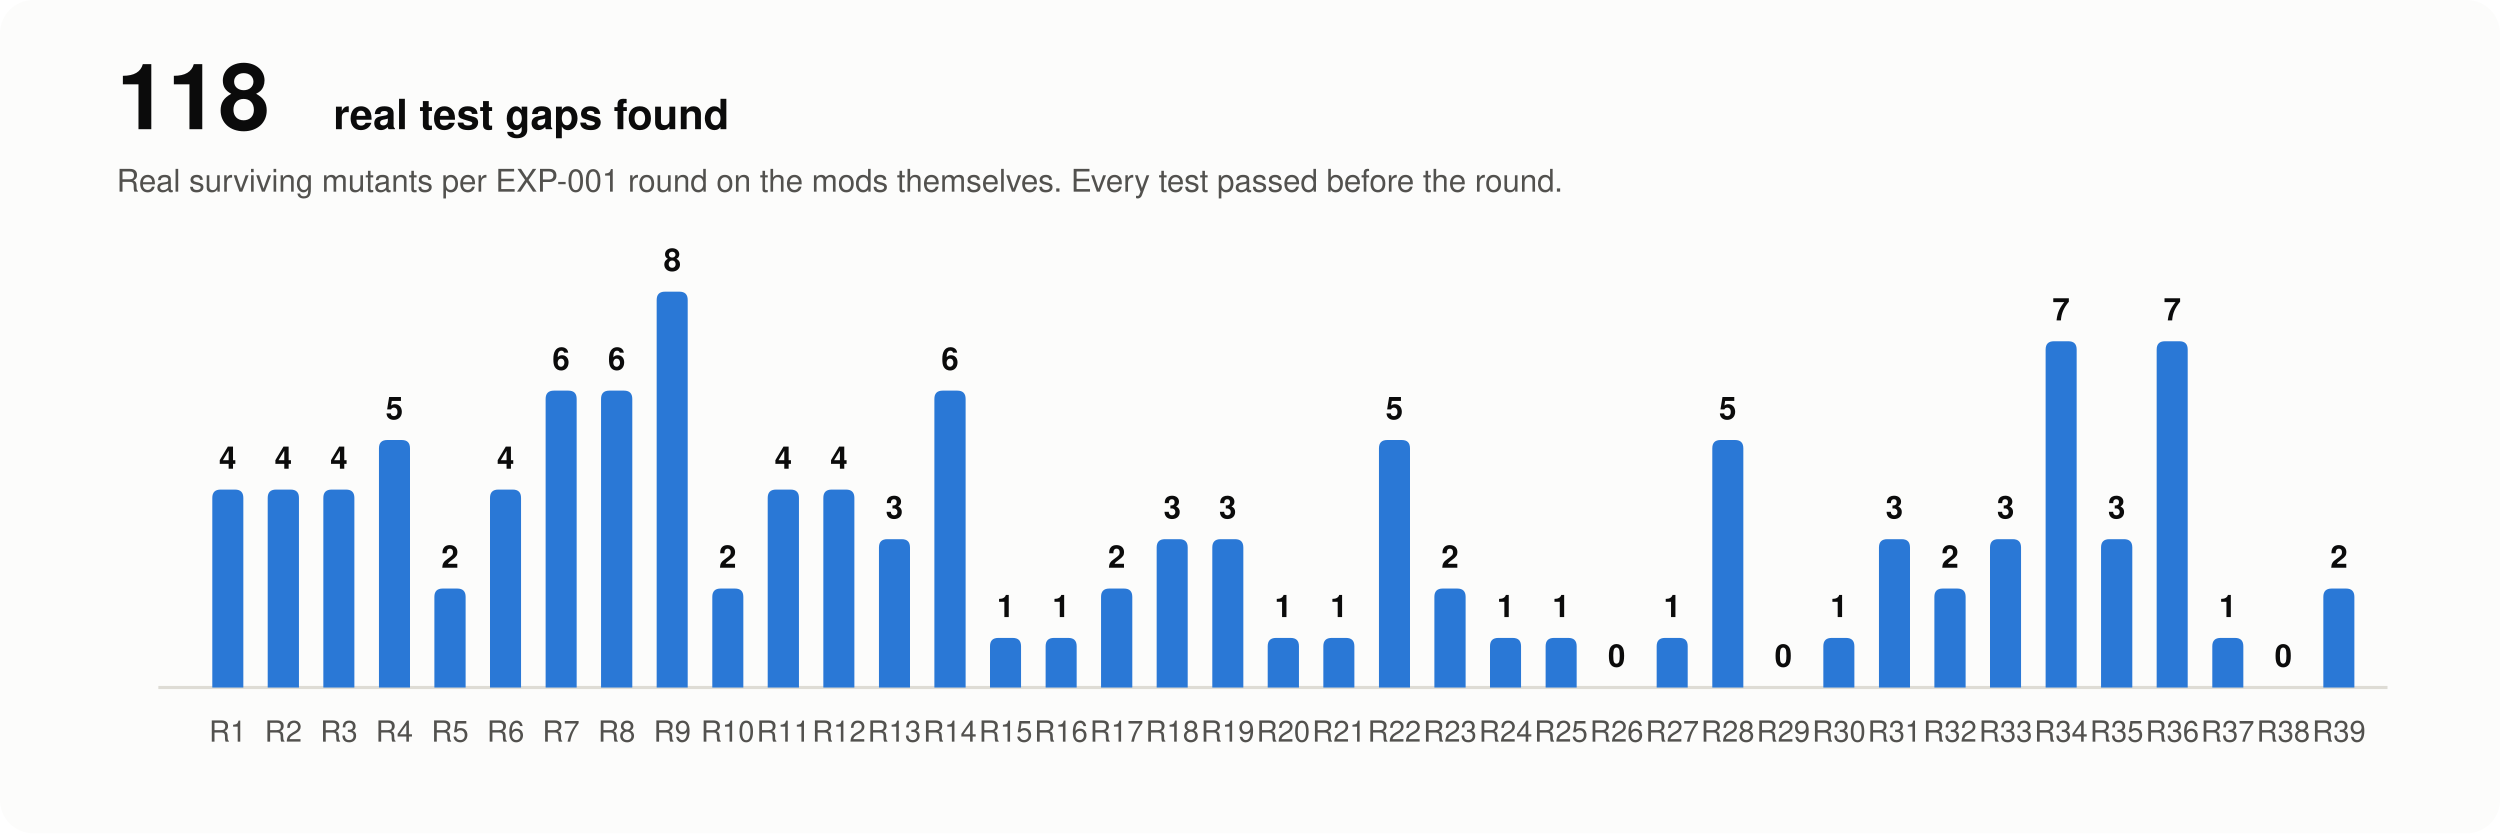
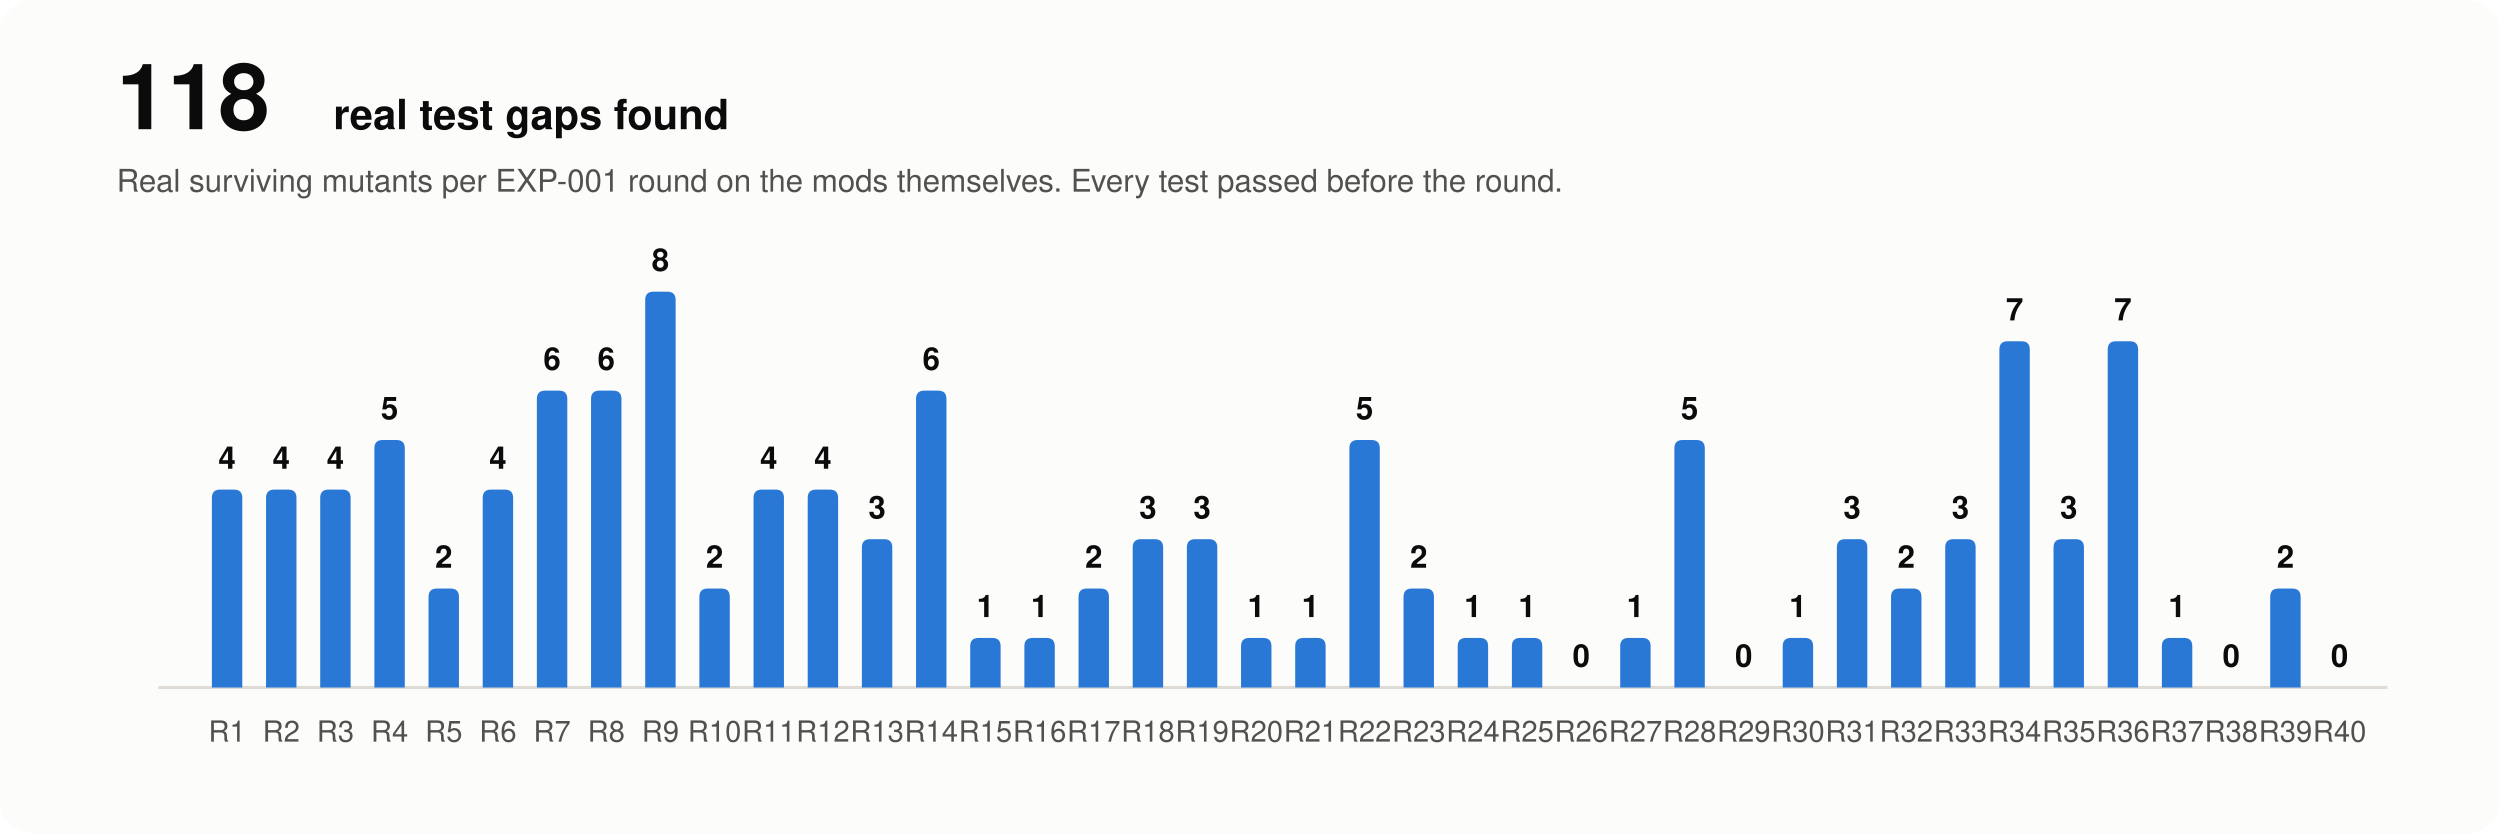
- <svg xmlns="http://www.w3.org/2000/svg" viewBox="0 0 1200 400" width="1200" height="400" role="img" aria-label="118 real test gaps found in 39 rounds" font-family="ui-sans-serif, -apple-system, 'Segoe UI', Helvetica, Arial, sans-serif">
+ <svg xmlns="http://www.w3.org/2000/svg" viewBox="0 0 1200 400" width="1200" height="400" role="img" aria-label="118 real test gaps found in 40 rounds" font-family="ui-sans-serif, -apple-system, 'Segoe UI', Helvetica, Arial, sans-serif">
  <style>
  .sup { fill: #fcfcfb; } .sup2 { fill: #f3f2ef; } .borda { stroke: #dedcd5; }
  .t1 { fill: #0b0b0b; } .t2 { fill: #52514e; } .t3 { fill: #8a887f; }
  .ac { fill: #2a78d6; } .acs { stroke: #2a78d6; } .acf { fill: #e8f1fb; }
  .ok { fill: #0f7a3d; } .okf { fill: #e3f3e8; }
  @media (prefers-color-scheme: dark) {
    .sup { fill: #1a1a19; } .sup2 { fill: #232322; } .borda { stroke: #3a3936; }
    .t1 { fill: #f0efec; } .t2 { fill: #c3c2b7; } .t3 { fill: #8f8d84; }
    .ac { fill: #3987e5; } .acs { stroke: #3987e5; } .acf { fill: #1d2c40; }
    .ok { fill: #4cc27a; } .okf { fill: #16301f; }
  }
  @media (prefers-reduced-motion: reduce) { * { animation: none !important; } }

  .barra { transform-box: fill-box; transform-origin: bottom; animation: cresce 1.1s cubic-bezier(.2,.8,.2,1); }
  @keyframes cresce { from { transform: scaleY(0); } to { transform: scaleY(1); } }
</style>
  <rect width="1200" height="400" rx="16" class="sup" />
  <text x="56" y="62" font-size="44" font-weight="800" class="t1">118</text>
  <text x="160" y="62" font-size="20" font-weight="700" class="t1">real test gaps found</text>
  <text x="56" y="92" font-size="15" class="t2">Real surviving mutants per EXP-001 round on the mods themselves. Every test passed before the round.</text>
  <line x1="76" y1="330" x2="1146" y2="330" class="borda" stroke-width="1.5" />
  <g class="barra">
-     <path d="M101.9,330 L101.9,239.0 Q101.9,235.0 105.9,235.0 L112.8,235.0 Q116.8,235.0 116.8,239.0 L116.8,330 Z" class="ac" />
-   </g>
-   <text x="109.3" y="225.0" font-size="15" font-weight="700" class="t1" text-anchor="middle">4</text>
-   <text x="109.3" y="356" font-size="14" class="t2" text-anchor="middle">R1</text>
-   <g class="barra">
-     <path d="M128.5,330 L128.5,239.0 Q128.5,235.0 132.5,235.0 L139.5,235.0 Q143.5,235.0 143.5,239.0 L143.5,330 Z" class="ac" />
-   </g>
-   <text x="136.0" y="225.0" font-size="15" font-weight="700" class="t1" text-anchor="middle">4</text>
-   <text x="136.0" y="356" font-size="14" class="t2" text-anchor="middle">R2</text>
-   <g class="barra">
-     <path d="M155.2,330 L155.2,239.0 Q155.2,235.0 159.2,235.0 L166.1,235.0 Q170.1,235.0 170.1,239.0 L170.1,330 Z" class="ac" />
-   </g>
-   <text x="162.7" y="225.0" font-size="15" font-weight="700" class="t1" text-anchor="middle">4</text>
-   <text x="162.7" y="356" font-size="14" class="t2" text-anchor="middle">R3</text>
-   <g class="barra">
-     <path d="M181.9,330 L181.9,215.2 Q181.9,211.2 185.9,211.2 L192.8,211.2 Q196.8,211.2 196.8,215.2 L196.8,330 Z" class="ac" />
-   </g>
-   <text x="189.3" y="201.2" font-size="15" font-weight="700" class="t1" text-anchor="middle">5</text>
-   <text x="189.3" y="356" font-size="14" class="t2" text-anchor="middle">R4</text>
-   <g class="barra">
-     <path d="M208.5,330 L208.5,286.5 Q208.5,282.5 212.5,282.5 L219.5,282.5 Q223.5,282.5 223.5,286.5 L223.5,330 Z" class="ac" />
-   </g>
-   <text x="216.0" y="272.5" font-size="15" font-weight="700" class="t1" text-anchor="middle">2</text>
-   <text x="216.0" y="356" font-size="14" class="t2" text-anchor="middle">R5</text>
-   <g class="barra">
-     <path d="M235.2,330 L235.2,239.0 Q235.2,235.0 239.2,235.0 L246.1,235.0 Q250.1,235.0 250.1,239.0 L250.1,330 Z" class="ac" />
-   </g>
-   <text x="242.7" y="225.0" font-size="15" font-weight="700" class="t1" text-anchor="middle">4</text>
-   <text x="242.7" y="356" font-size="14" class="t2" text-anchor="middle">R6</text>
-   <g class="barra">
-     <path d="M261.9,330 L261.9,191.5 Q261.9,187.5 265.9,187.5 L272.8,187.5 Q276.8,187.5 276.8,191.5 L276.8,330 Z" class="ac" />
-   </g>
-   <text x="269.3" y="177.5" font-size="15" font-weight="700" class="t1" text-anchor="middle">6</text>
-   <text x="269.3" y="356" font-size="14" class="t2" text-anchor="middle">R7</text>
-   <g class="barra">
-     <path d="M288.5,330 L288.5,191.5 Q288.5,187.5 292.5,187.5 L299.5,187.5 Q303.5,187.5 303.5,191.5 L303.5,330 Z" class="ac" />
-   </g>
-   <text x="296.0" y="177.5" font-size="15" font-weight="700" class="t1" text-anchor="middle">6</text>
-   <text x="296.0" y="356" font-size="14" class="t2" text-anchor="middle">R8</text>
-   <g class="barra">
-     <path d="M315.2,330 L315.2,144.0 Q315.2,140.0 319.2,140.0 L326.1,140.0 Q330.1,140.0 330.1,144.0 L330.1,330 Z" class="ac" />
-   </g>
-   <text x="322.7" y="130.0" font-size="15" font-weight="700" class="t1" text-anchor="middle">8</text>
-   <text x="322.7" y="356" font-size="14" class="t2" text-anchor="middle">R9</text>
-   <g class="barra">
-     <path d="M341.9,330 L341.9,286.5 Q341.9,282.5 345.9,282.5 L352.8,282.5 Q356.8,282.5 356.8,286.5 L356.8,330 Z" class="ac" />
-   </g>
-   <text x="349.3" y="272.5" font-size="15" font-weight="700" class="t1" text-anchor="middle">2</text>
-   <text x="349.3" y="356" font-size="14" class="t2" text-anchor="middle">R10</text>
-   <g class="barra">
-     <path d="M368.5,330 L368.5,239.0 Q368.5,235.0 372.5,235.0 L379.5,235.0 Q383.5,235.0 383.5,239.0 L383.5,330 Z" class="ac" />
-   </g>
-   <text x="376.0" y="225.0" font-size="15" font-weight="700" class="t1" text-anchor="middle">4</text>
-   <text x="376.0" y="356" font-size="14" class="t2" text-anchor="middle">R11</text>
-   <g class="barra">
-     <path d="M395.2,330 L395.2,239.0 Q395.2,235.0 399.2,235.0 L406.1,235.0 Q410.1,235.0 410.1,239.0 L410.1,330 Z" class="ac" />
-   </g>
-   <text x="402.7" y="225.0" font-size="15" font-weight="700" class="t1" text-anchor="middle">4</text>
-   <text x="402.7" y="356" font-size="14" class="t2" text-anchor="middle">R12</text>
-   <g class="barra">
-     <path d="M421.9,330 L421.9,262.8 Q421.9,258.8 425.9,258.8 L432.8,258.8 Q436.8,258.8 436.8,262.8 L436.8,330 Z" class="ac" />
-   </g>
-   <text x="429.3" y="248.8" font-size="15" font-weight="700" class="t1" text-anchor="middle">3</text>
-   <text x="429.3" y="356" font-size="14" class="t2" text-anchor="middle">R13</text>
-   <g class="barra">
-     <path d="M448.5,330 L448.5,191.5 Q448.5,187.5 452.5,187.5 L459.5,187.5 Q463.5,187.5 463.5,191.5 L463.5,330 Z" class="ac" />
-   </g>
-   <text x="456.0" y="177.5" font-size="15" font-weight="700" class="t1" text-anchor="middle">6</text>
-   <text x="456.0" y="356" font-size="14" class="t2" text-anchor="middle">R14</text>
-   <g class="barra">
-     <path d="M475.2,330 L475.2,310.2 Q475.2,306.2 479.2,306.2 L486.1,306.2 Q490.1,306.2 490.1,310.2 L490.1,330 Z" class="ac" />
-   </g>
-   <text x="482.7" y="296.2" font-size="15" font-weight="700" class="t1" text-anchor="middle">1</text>
-   <text x="482.7" y="356" font-size="14" class="t2" text-anchor="middle">R15</text>
-   <g class="barra">
-     <path d="M501.9,330 L501.9,310.2 Q501.9,306.2 505.9,306.2 L512.8,306.2 Q516.8,306.2 516.8,310.2 L516.8,330 Z" class="ac" />
-   </g>
-   <text x="509.3" y="296.2" font-size="15" font-weight="700" class="t1" text-anchor="middle">1</text>
-   <text x="509.3" y="356" font-size="14" class="t2" text-anchor="middle">R16</text>
-   <g class="barra">
-     <path d="M528.5,330 L528.5,286.5 Q528.5,282.5 532.5,282.5 L539.5,282.5 Q543.5,282.5 543.5,286.5 L543.5,330 Z" class="ac" />
-   </g>
-   <text x="536.0" y="272.5" font-size="15" font-weight="700" class="t1" text-anchor="middle">2</text>
-   <text x="536.0" y="356" font-size="14" class="t2" text-anchor="middle">R17</text>
-   <g class="barra">
-     <path d="M555.2,330 L555.2,262.8 Q555.2,258.8 559.2,258.8 L566.1,258.8 Q570.1,258.8 570.1,262.8 L570.1,330 Z" class="ac" />
-   </g>
-   <text x="562.7" y="248.8" font-size="15" font-weight="700" class="t1" text-anchor="middle">3</text>
-   <text x="562.7" y="356" font-size="14" class="t2" text-anchor="middle">R18</text>
-   <g class="barra">
-     <path d="M581.9,330 L581.9,262.8 Q581.9,258.8 585.9,258.8 L592.8,258.8 Q596.8,258.8 596.8,262.8 L596.8,330 Z" class="ac" />
-   </g>
-   <text x="589.3" y="248.8" font-size="15" font-weight="700" class="t1" text-anchor="middle">3</text>
-   <text x="589.3" y="356" font-size="14" class="t2" text-anchor="middle">R19</text>
-   <g class="barra">
-     <path d="M608.5,330 L608.5,310.2 Q608.5,306.2 612.5,306.2 L619.5,306.2 Q623.5,306.2 623.5,310.2 L623.5,330 Z" class="ac" />
-   </g>
-   <text x="616.0" y="296.2" font-size="15" font-weight="700" class="t1" text-anchor="middle">1</text>
-   <text x="616.0" y="356" font-size="14" class="t2" text-anchor="middle">R20</text>
-   <g class="barra">
-     <path d="M635.2,330 L635.2,310.2 Q635.2,306.2 639.2,306.2 L646.1,306.2 Q650.1,306.2 650.1,310.2 L650.1,330 Z" class="ac" />
-   </g>
-   <text x="642.7" y="296.2" font-size="15" font-weight="700" class="t1" text-anchor="middle">1</text>
-   <text x="642.7" y="356" font-size="14" class="t2" text-anchor="middle">R21</text>
-   <g class="barra">
-     <path d="M661.9,330 L661.9,215.2 Q661.9,211.2 665.9,211.2 L672.8,211.2 Q676.8,211.2 676.8,215.2 L676.8,330 Z" class="ac" />
-   </g>
-   <text x="669.3" y="201.2" font-size="15" font-weight="700" class="t1" text-anchor="middle">5</text>
-   <text x="669.3" y="356" font-size="14" class="t2" text-anchor="middle">R22</text>
-   <g class="barra">
-     <path d="M688.5,330 L688.5,286.5 Q688.5,282.5 692.5,282.5 L699.5,282.5 Q703.5,282.5 703.5,286.5 L703.5,330 Z" class="ac" />
-   </g>
-   <text x="696.0" y="272.5" font-size="15" font-weight="700" class="t1" text-anchor="middle">2</text>
-   <text x="696.0" y="356" font-size="14" class="t2" text-anchor="middle">R23</text>
-   <g class="barra">
-     <path d="M715.2,330 L715.2,310.2 Q715.2,306.2 719.2,306.2 L726.1,306.2 Q730.1,306.2 730.1,310.2 L730.1,330 Z" class="ac" />
-   </g>
-   <text x="722.7" y="296.2" font-size="15" font-weight="700" class="t1" text-anchor="middle">1</text>
-   <text x="722.7" y="356" font-size="14" class="t2" text-anchor="middle">R24</text>
-   <g class="barra">
-     <path d="M741.9,330 L741.9,310.2 Q741.9,306.2 745.9,306.2 L752.8,306.2 Q756.8,306.2 756.8,310.2 L756.8,330 Z" class="ac" />
-   </g>
-   <text x="749.3" y="296.2" font-size="15" font-weight="700" class="t1" text-anchor="middle">1</text>
-   <text x="749.3" y="356" font-size="14" class="t2" text-anchor="middle">R25</text>
-   <g class="barra">
-     <path d="M768.5,330 L768.5,330.0 Q768.5,330.0 768.5,330.0 L783.5,330.0 Q783.5,330.0 783.5,330.0 L783.5,330 Z" class="ac" />
-   </g>
-   <text x="776.0" y="320.0" font-size="15" font-weight="700" class="t1" text-anchor="middle">0</text>
-   <text x="776.0" y="356" font-size="14" class="t2" text-anchor="middle">R26</text>
-   <g class="barra">
-     <path d="M795.2,330 L795.2,310.2 Q795.2,306.2 799.2,306.2 L806.1,306.2 Q810.1,306.2 810.1,310.2 L810.1,330 Z" class="ac" />
-   </g>
-   <text x="802.7" y="296.2" font-size="15" font-weight="700" class="t1" text-anchor="middle">1</text>
-   <text x="802.7" y="356" font-size="14" class="t2" text-anchor="middle">R27</text>
-   <g class="barra">
-     <path d="M821.9,330 L821.9,215.2 Q821.9,211.2 825.9,211.2 L832.8,211.2 Q836.8,211.2 836.8,215.2 L836.8,330 Z" class="ac" />
-   </g>
-   <text x="829.3" y="201.2" font-size="15" font-weight="700" class="t1" text-anchor="middle">5</text>
-   <text x="829.3" y="356" font-size="14" class="t2" text-anchor="middle">R28</text>
-   <g class="barra">
-     <path d="M848.5,330 L848.5,330.0 Q848.5,330.0 848.5,330.0 L863.5,330.0 Q863.5,330.0 863.5,330.0 L863.5,330 Z" class="ac" />
-   </g>
-   <text x="856.0" y="320.0" font-size="15" font-weight="700" class="t1" text-anchor="middle">0</text>
-   <text x="856.0" y="356" font-size="14" class="t2" text-anchor="middle">R29</text>
-   <g class="barra">
-     <path d="M875.2,330 L875.2,310.2 Q875.2,306.2 879.2,306.2 L886.1,306.2 Q890.1,306.2 890.1,310.2 L890.1,330 Z" class="ac" />
-   </g>
-   <text x="882.7" y="296.2" font-size="15" font-weight="700" class="t1" text-anchor="middle">1</text>
-   <text x="882.7" y="356" font-size="14" class="t2" text-anchor="middle">R30</text>
-   <g class="barra">
-     <path d="M901.9,330 L901.9,262.8 Q901.9,258.8 905.9,258.8 L912.8,258.8 Q916.8,258.8 916.8,262.8 L916.8,330 Z" class="ac" />
-   </g>
-   <text x="909.3" y="248.8" font-size="15" font-weight="700" class="t1" text-anchor="middle">3</text>
-   <text x="909.3" y="356" font-size="14" class="t2" text-anchor="middle">R31</text>
-   <g class="barra">
-     <path d="M928.5,330 L928.5,286.5 Q928.5,282.5 932.5,282.5 L939.5,282.5 Q943.5,282.5 943.5,286.5 L943.5,330 Z" class="ac" />
-   </g>
-   <text x="936.0" y="272.5" font-size="15" font-weight="700" class="t1" text-anchor="middle">2</text>
-   <text x="936.0" y="356" font-size="14" class="t2" text-anchor="middle">R32</text>
-   <g class="barra">
-     <path d="M955.2,330 L955.2,262.8 Q955.2,258.8 959.2,258.8 L966.1,258.8 Q970.1,258.8 970.1,262.8 L970.1,330 Z" class="ac" />
-   </g>
-   <text x="962.7" y="248.8" font-size="15" font-weight="700" class="t1" text-anchor="middle">3</text>
-   <text x="962.7" y="356" font-size="14" class="t2" text-anchor="middle">R33</text>
-   <g class="barra">
-     <path d="M981.9,330 L981.9,167.8 Q981.9,163.8 985.9,163.8 L992.8,163.8 Q996.8,163.8 996.8,167.8 L996.8,330 Z" class="ac" />
-   </g>
-   <text x="989.3" y="153.8" font-size="15" font-weight="700" class="t1" text-anchor="middle">7</text>
-   <text x="989.3" y="356" font-size="14" class="t2" text-anchor="middle">R34</text>
-   <g class="barra">
-     <path d="M1008.5,330 L1008.5,262.8 Q1008.5,258.8 1012.5,258.8 L1019.5,258.8 Q1023.5,258.8 1023.5,262.8 L1023.5,330 Z" class="ac" />
-   </g>
-   <text x="1016.0" y="248.8" font-size="15" font-weight="700" class="t1" text-anchor="middle">3</text>
-   <text x="1016.0" y="356" font-size="14" class="t2" text-anchor="middle">R35</text>
-   <g class="barra">
-     <path d="M1035.2,330 L1035.2,167.8 Q1035.2,163.8 1039.2,163.8 L1046.1,163.8 Q1050.1,163.8 1050.1,167.8 L1050.1,330 Z" class="ac" />
-   </g>
-   <text x="1042.7" y="153.8" font-size="15" font-weight="700" class="t1" text-anchor="middle">7</text>
-   <text x="1042.7" y="356" font-size="14" class="t2" text-anchor="middle">R36</text>
-   <g class="barra">
-     <path d="M1061.9,330 L1061.9,310.2 Q1061.9,306.2 1065.9,306.2 L1072.8,306.2 Q1076.8,306.2 1076.8,310.2 L1076.8,330 Z" class="ac" />
-   </g>
-   <text x="1069.3" y="296.2" font-size="15" font-weight="700" class="t1" text-anchor="middle">1</text>
-   <text x="1069.3" y="356" font-size="14" class="t2" text-anchor="middle">R37</text>
-   <g class="barra">
-     <path d="M1088.5,330 L1088.5,330.0 Q1088.5,330.0 1088.5,330.0 L1103.5,330.0 Q1103.5,330.0 1103.5,330.0 L1103.5,330 Z" class="ac" />
-   </g>
-   <text x="1096.0" y="320.0" font-size="15" font-weight="700" class="t1" text-anchor="middle">0</text>
-   <text x="1096.0" y="356" font-size="14" class="t2" text-anchor="middle">R38</text>
-   <g class="barra">
-     <path d="M1115.2,330 L1115.2,286.5 Q1115.2,282.5 1119.2,282.5 L1126.1,282.5 Q1130.1,282.5 1130.1,286.5 L1130.1,330 Z" class="ac" />
-   </g>
-   <text x="1122.7" y="272.5" font-size="15" font-weight="700" class="t1" text-anchor="middle">2</text>
-   <text x="1122.7" y="356" font-size="14" class="t2" text-anchor="middle">R39</text>
+     <path d="M101.7,330 L101.7,239.0 Q101.7,235.0 105.7,235.0 L112.3,235.0 Q116.3,235.0 116.3,239.0 L116.3,330 Z" class="ac" />
+   </g>
+   <text x="109.0" y="225.0" font-size="15" font-weight="700" class="t1" text-anchor="middle">4</text>
+   <text x="109.0" y="356" font-size="14" class="t2" text-anchor="middle">R1</text>
+   <g class="barra">
+     <path d="M127.7,330 L127.7,239.0 Q127.7,235.0 131.7,235.0 L138.3,235.0 Q142.3,235.0 142.3,239.0 L142.3,330 Z" class="ac" />
+   </g>
+   <text x="135.0" y="225.0" font-size="15" font-weight="700" class="t1" text-anchor="middle">4</text>
+   <text x="135.0" y="356" font-size="14" class="t2" text-anchor="middle">R2</text>
+   <g class="barra">
+     <path d="M153.7,330 L153.7,239.0 Q153.7,235.0 157.7,235.0 L164.3,235.0 Q168.3,235.0 168.3,239.0 L168.3,330 Z" class="ac" />
+   </g>
+   <text x="161.0" y="225.0" font-size="15" font-weight="700" class="t1" text-anchor="middle">4</text>
+   <text x="161.0" y="356" font-size="14" class="t2" text-anchor="middle">R3</text>
+   <g class="barra">
+     <path d="M179.7,330 L179.7,215.2 Q179.7,211.2 183.7,211.2 L190.3,211.2 Q194.3,211.2 194.3,215.2 L194.3,330 Z" class="ac" />
+   </g>
+   <text x="187.0" y="201.2" font-size="15" font-weight="700" class="t1" text-anchor="middle">5</text>
+   <text x="187.0" y="356" font-size="14" class="t2" text-anchor="middle">R4</text>
+   <g class="barra">
+     <path d="M205.7,330 L205.7,286.5 Q205.7,282.5 209.7,282.5 L216.3,282.5 Q220.3,282.5 220.3,286.5 L220.3,330 Z" class="ac" />
+   </g>
+   <text x="213.0" y="272.5" font-size="15" font-weight="700" class="t1" text-anchor="middle">2</text>
+   <text x="213.0" y="356" font-size="14" class="t2" text-anchor="middle">R5</text>
+   <g class="barra">
+     <path d="M231.7,330 L231.7,239.0 Q231.7,235.0 235.7,235.0 L242.3,235.0 Q246.3,235.0 246.3,239.0 L246.3,330 Z" class="ac" />
+   </g>
+   <text x="239.0" y="225.0" font-size="15" font-weight="700" class="t1" text-anchor="middle">4</text>
+   <text x="239.0" y="356" font-size="14" class="t2" text-anchor="middle">R6</text>
+   <g class="barra">
+     <path d="M257.7,330 L257.7,191.5 Q257.7,187.5 261.7,187.5 L268.3,187.5 Q272.3,187.5 272.3,191.5 L272.3,330 Z" class="ac" />
+   </g>
+   <text x="265.0" y="177.5" font-size="15" font-weight="700" class="t1" text-anchor="middle">6</text>
+   <text x="265.0" y="356" font-size="14" class="t2" text-anchor="middle">R7</text>
+   <g class="barra">
+     <path d="M283.7,330 L283.7,191.5 Q283.7,187.5 287.7,187.5 L294.3,187.5 Q298.3,187.5 298.3,191.5 L298.3,330 Z" class="ac" />
+   </g>
+   <text x="291.0" y="177.5" font-size="15" font-weight="700" class="t1" text-anchor="middle">6</text>
+   <text x="291.0" y="356" font-size="14" class="t2" text-anchor="middle">R8</text>
+   <g class="barra">
+     <path d="M309.7,330 L309.7,144.0 Q309.7,140.0 313.7,140.0 L320.3,140.0 Q324.3,140.0 324.3,144.0 L324.3,330 Z" class="ac" />
+   </g>
+   <text x="317.0" y="130.0" font-size="15" font-weight="700" class="t1" text-anchor="middle">8</text>
+   <text x="317.0" y="356" font-size="14" class="t2" text-anchor="middle">R9</text>
+   <g class="barra">
+     <path d="M335.7,330 L335.7,286.5 Q335.7,282.5 339.7,282.5 L346.3,282.5 Q350.3,282.5 350.3,286.5 L350.3,330 Z" class="ac" />
+   </g>
+   <text x="343.0" y="272.5" font-size="15" font-weight="700" class="t1" text-anchor="middle">2</text>
+   <text x="343.0" y="356" font-size="14" class="t2" text-anchor="middle">R10</text>
+   <g class="barra">
+     <path d="M361.7,330 L361.7,239.0 Q361.7,235.0 365.7,235.0 L372.3,235.0 Q376.3,235.0 376.3,239.0 L376.3,330 Z" class="ac" />
+   </g>
+   <text x="369.0" y="225.0" font-size="15" font-weight="700" class="t1" text-anchor="middle">4</text>
+   <text x="369.0" y="356" font-size="14" class="t2" text-anchor="middle">R11</text>
+   <g class="barra">
+     <path d="M387.7,330 L387.7,239.0 Q387.7,235.0 391.7,235.0 L398.3,235.0 Q402.3,235.0 402.3,239.0 L402.3,330 Z" class="ac" />
+   </g>
+   <text x="395.0" y="225.0" font-size="15" font-weight="700" class="t1" text-anchor="middle">4</text>
+   <text x="395.0" y="356" font-size="14" class="t2" text-anchor="middle">R12</text>
+   <g class="barra">
+     <path d="M413.7,330 L413.7,262.8 Q413.7,258.8 417.7,258.8 L424.3,258.8 Q428.3,258.8 428.3,262.8 L428.3,330 Z" class="ac" />
+   </g>
+   <text x="421.0" y="248.8" font-size="15" font-weight="700" class="t1" text-anchor="middle">3</text>
+   <text x="421.0" y="356" font-size="14" class="t2" text-anchor="middle">R13</text>
+   <g class="barra">
+     <path d="M439.7,330 L439.7,191.5 Q439.7,187.5 443.7,187.5 L450.3,187.5 Q454.3,187.5 454.3,191.5 L454.3,330 Z" class="ac" />
+   </g>
+   <text x="447.0" y="177.5" font-size="15" font-weight="700" class="t1" text-anchor="middle">6</text>
+   <text x="447.0" y="356" font-size="14" class="t2" text-anchor="middle">R14</text>
+   <g class="barra">
+     <path d="M465.7,330 L465.7,310.2 Q465.7,306.2 469.7,306.2 L476.3,306.2 Q480.3,306.2 480.3,310.2 L480.3,330 Z" class="ac" />
+   </g>
+   <text x="473.0" y="296.2" font-size="15" font-weight="700" class="t1" text-anchor="middle">1</text>
+   <text x="473.0" y="356" font-size="14" class="t2" text-anchor="middle">R15</text>
+   <g class="barra">
+     <path d="M491.7,330 L491.7,310.2 Q491.7,306.2 495.7,306.2 L502.3,306.2 Q506.3,306.2 506.3,310.2 L506.3,330 Z" class="ac" />
+   </g>
+   <text x="499.0" y="296.2" font-size="15" font-weight="700" class="t1" text-anchor="middle">1</text>
+   <text x="499.0" y="356" font-size="14" class="t2" text-anchor="middle">R16</text>
+   <g class="barra">
+     <path d="M517.7,330 L517.7,286.5 Q517.7,282.5 521.7,282.5 L528.3,282.5 Q532.3,282.5 532.3,286.5 L532.3,330 Z" class="ac" />
+   </g>
+   <text x="525.0" y="272.5" font-size="15" font-weight="700" class="t1" text-anchor="middle">2</text>
+   <text x="525.0" y="356" font-size="14" class="t2" text-anchor="middle">R17</text>
+   <g class="barra">
+     <path d="M543.7,330 L543.7,262.8 Q543.7,258.8 547.7,258.8 L554.3,258.8 Q558.3,258.8 558.3,262.8 L558.3,330 Z" class="ac" />
+   </g>
+   <text x="551.0" y="248.8" font-size="15" font-weight="700" class="t1" text-anchor="middle">3</text>
+   <text x="551.0" y="356" font-size="14" class="t2" text-anchor="middle">R18</text>
+   <g class="barra">
+     <path d="M569.7,330 L569.7,262.8 Q569.7,258.8 573.7,258.8 L580.3,258.8 Q584.3,258.8 584.3,262.8 L584.3,330 Z" class="ac" />
+   </g>
+   <text x="577.0" y="248.8" font-size="15" font-weight="700" class="t1" text-anchor="middle">3</text>
+   <text x="577.0" y="356" font-size="14" class="t2" text-anchor="middle">R19</text>
+   <g class="barra">
+     <path d="M595.7,330 L595.7,310.2 Q595.7,306.2 599.7,306.2 L606.3,306.2 Q610.3,306.2 610.3,310.2 L610.3,330 Z" class="ac" />
+   </g>
+   <text x="603.0" y="296.2" font-size="15" font-weight="700" class="t1" text-anchor="middle">1</text>
+   <text x="603.0" y="356" font-size="14" class="t2" text-anchor="middle">R20</text>
+   <g class="barra">
+     <path d="M621.7,330 L621.7,310.2 Q621.7,306.2 625.7,306.2 L632.3,306.2 Q636.3,306.2 636.3,310.2 L636.3,330 Z" class="ac" />
+   </g>
+   <text x="629.0" y="296.2" font-size="15" font-weight="700" class="t1" text-anchor="middle">1</text>
+   <text x="629.0" y="356" font-size="14" class="t2" text-anchor="middle">R21</text>
+   <g class="barra">
+     <path d="M647.7,330 L647.7,215.2 Q647.7,211.2 651.7,211.2 L658.3,211.2 Q662.3,211.2 662.3,215.2 L662.3,330 Z" class="ac" />
+   </g>
+   <text x="655.0" y="201.2" font-size="15" font-weight="700" class="t1" text-anchor="middle">5</text>
+   <text x="655.0" y="356" font-size="14" class="t2" text-anchor="middle">R22</text>
+   <g class="barra">
+     <path d="M673.7,330 L673.7,286.5 Q673.7,282.5 677.7,282.5 L684.3,282.5 Q688.3,282.5 688.3,286.5 L688.3,330 Z" class="ac" />
+   </g>
+   <text x="681.0" y="272.5" font-size="15" font-weight="700" class="t1" text-anchor="middle">2</text>
+   <text x="681.0" y="356" font-size="14" class="t2" text-anchor="middle">R23</text>
+   <g class="barra">
+     <path d="M699.7,330 L699.7,310.2 Q699.7,306.2 703.7,306.2 L710.3,306.2 Q714.3,306.2 714.3,310.2 L714.3,330 Z" class="ac" />
+   </g>
+   <text x="707.0" y="296.2" font-size="15" font-weight="700" class="t1" text-anchor="middle">1</text>
+   <text x="707.0" y="356" font-size="14" class="t2" text-anchor="middle">R24</text>
+   <g class="barra">
+     <path d="M725.7,330 L725.7,310.2 Q725.7,306.2 729.7,306.2 L736.3,306.2 Q740.3,306.2 740.3,310.2 L740.3,330 Z" class="ac" />
+   </g>
+   <text x="733.0" y="296.2" font-size="15" font-weight="700" class="t1" text-anchor="middle">1</text>
+   <text x="733.0" y="356" font-size="14" class="t2" text-anchor="middle">R25</text>
+   <g class="barra">
+     <path d="M751.7,330 L751.7,330.0 Q751.7,330.0 751.7,330.0 L766.3,330.0 Q766.3,330.0 766.3,330.0 L766.3,330 Z" class="ac" />
+   </g>
+   <text x="759.0" y="320.0" font-size="15" font-weight="700" class="t1" text-anchor="middle">0</text>
+   <text x="759.0" y="356" font-size="14" class="t2" text-anchor="middle">R26</text>
+   <g class="barra">
+     <path d="M777.7,330 L777.7,310.2 Q777.7,306.2 781.7,306.2 L788.3,306.2 Q792.3,306.2 792.3,310.2 L792.3,330 Z" class="ac" />
+   </g>
+   <text x="785.0" y="296.2" font-size="15" font-weight="700" class="t1" text-anchor="middle">1</text>
+   <text x="785.0" y="356" font-size="14" class="t2" text-anchor="middle">R27</text>
+   <g class="barra">
+     <path d="M803.7,330 L803.7,215.2 Q803.7,211.2 807.7,211.2 L814.3,211.2 Q818.3,211.2 818.3,215.2 L818.3,330 Z" class="ac" />
+   </g>
+   <text x="811.0" y="201.2" font-size="15" font-weight="700" class="t1" text-anchor="middle">5</text>
+   <text x="811.0" y="356" font-size="14" class="t2" text-anchor="middle">R28</text>
+   <g class="barra">
+     <path d="M829.7,330 L829.7,330.0 Q829.7,330.0 829.7,330.0 L844.3,330.0 Q844.3,330.0 844.3,330.0 L844.3,330 Z" class="ac" />
+   </g>
+   <text x="837.0" y="320.0" font-size="15" font-weight="700" class="t1" text-anchor="middle">0</text>
+   <text x="837.0" y="356" font-size="14" class="t2" text-anchor="middle">R29</text>
+   <g class="barra">
+     <path d="M855.7,330 L855.7,310.2 Q855.7,306.2 859.7,306.2 L866.3,306.2 Q870.3,306.2 870.3,310.2 L870.3,330 Z" class="ac" />
+   </g>
+   <text x="863.0" y="296.2" font-size="15" font-weight="700" class="t1" text-anchor="middle">1</text>
+   <text x="863.0" y="356" font-size="14" class="t2" text-anchor="middle">R30</text>
+   <g class="barra">
+     <path d="M881.7,330 L881.7,262.8 Q881.7,258.8 885.7,258.8 L892.3,258.8 Q896.3,258.8 896.3,262.8 L896.3,330 Z" class="ac" />
+   </g>
+   <text x="889.0" y="248.8" font-size="15" font-weight="700" class="t1" text-anchor="middle">3</text>
+   <text x="889.0" y="356" font-size="14" class="t2" text-anchor="middle">R31</text>
+   <g class="barra">
+     <path d="M907.7,330 L907.7,286.5 Q907.7,282.5 911.7,282.5 L918.3,282.5 Q922.3,282.5 922.3,286.5 L922.3,330 Z" class="ac" />
+   </g>
+   <text x="915.0" y="272.5" font-size="15" font-weight="700" class="t1" text-anchor="middle">2</text>
+   <text x="915.0" y="356" font-size="14" class="t2" text-anchor="middle">R32</text>
+   <g class="barra">
+     <path d="M933.7,330 L933.7,262.8 Q933.7,258.8 937.7,258.8 L944.3,258.8 Q948.3,258.8 948.3,262.8 L948.3,330 Z" class="ac" />
+   </g>
+   <text x="941.0" y="248.8" font-size="15" font-weight="700" class="t1" text-anchor="middle">3</text>
+   <text x="941.0" y="356" font-size="14" class="t2" text-anchor="middle">R33</text>
+   <g class="barra">
+     <path d="M959.7,330 L959.7,167.8 Q959.7,163.8 963.7,163.8 L970.3,163.8 Q974.3,163.8 974.3,167.8 L974.3,330 Z" class="ac" />
+   </g>
+   <text x="967.0" y="153.8" font-size="15" font-weight="700" class="t1" text-anchor="middle">7</text>
+   <text x="967.0" y="356" font-size="14" class="t2" text-anchor="middle">R34</text>
+   <g class="barra">
+     <path d="M985.7,330 L985.7,262.8 Q985.7,258.8 989.7,258.8 L996.3,258.8 Q1000.3,258.8 1000.3,262.8 L1000.3,330 Z" class="ac" />
+   </g>
+   <text x="993.0" y="248.8" font-size="15" font-weight="700" class="t1" text-anchor="middle">3</text>
+   <text x="993.0" y="356" font-size="14" class="t2" text-anchor="middle">R35</text>
+   <g class="barra">
+     <path d="M1011.7,330 L1011.7,167.8 Q1011.7,163.8 1015.7,163.8 L1022.3,163.8 Q1026.3,163.8 1026.3,167.8 L1026.3,330 Z" class="ac" />
+   </g>
+   <text x="1019.0" y="153.8" font-size="15" font-weight="700" class="t1" text-anchor="middle">7</text>
+   <text x="1019.0" y="356" font-size="14" class="t2" text-anchor="middle">R36</text>
+   <g class="barra">
+     <path d="M1037.7,330 L1037.7,310.2 Q1037.7,306.2 1041.7,306.2 L1048.3,306.2 Q1052.3,306.2 1052.3,310.2 L1052.3,330 Z" class="ac" />
+   </g>
+   <text x="1045.0" y="296.2" font-size="15" font-weight="700" class="t1" text-anchor="middle">1</text>
+   <text x="1045.0" y="356" font-size="14" class="t2" text-anchor="middle">R37</text>
+   <g class="barra">
+     <path d="M1063.7,330 L1063.7,330.0 Q1063.7,330.0 1063.7,330.0 L1078.3,330.0 Q1078.3,330.0 1078.3,330.0 L1078.3,330 Z" class="ac" />
+   </g>
+   <text x="1071.0" y="320.0" font-size="15" font-weight="700" class="t1" text-anchor="middle">0</text>
+   <text x="1071.0" y="356" font-size="14" class="t2" text-anchor="middle">R38</text>
+   <g class="barra">
+     <path d="M1089.7,330 L1089.7,286.5 Q1089.7,282.5 1093.7,282.5 L1100.3,282.5 Q1104.3,282.5 1104.3,286.5 L1104.3,330 Z" class="ac" />
+   </g>
+   <text x="1097.0" y="272.5" font-size="15" font-weight="700" class="t1" text-anchor="middle">2</text>
+   <text x="1097.0" y="356" font-size="14" class="t2" text-anchor="middle">R39</text>
+   <g class="barra">
+     <path d="M1115.7,330 L1115.7,330.0 Q1115.7,330.0 1115.7,330.0 L1130.3,330.0 Q1130.3,330.0 1130.3,330.0 L1130.3,330 Z" class="ac" />
+   </g>
+   <text x="1123.0" y="320.0" font-size="15" font-weight="700" class="t1" text-anchor="middle">0</text>
+   <text x="1123.0" y="356" font-size="14" class="t2" text-anchor="middle">R40</text>
</svg>
